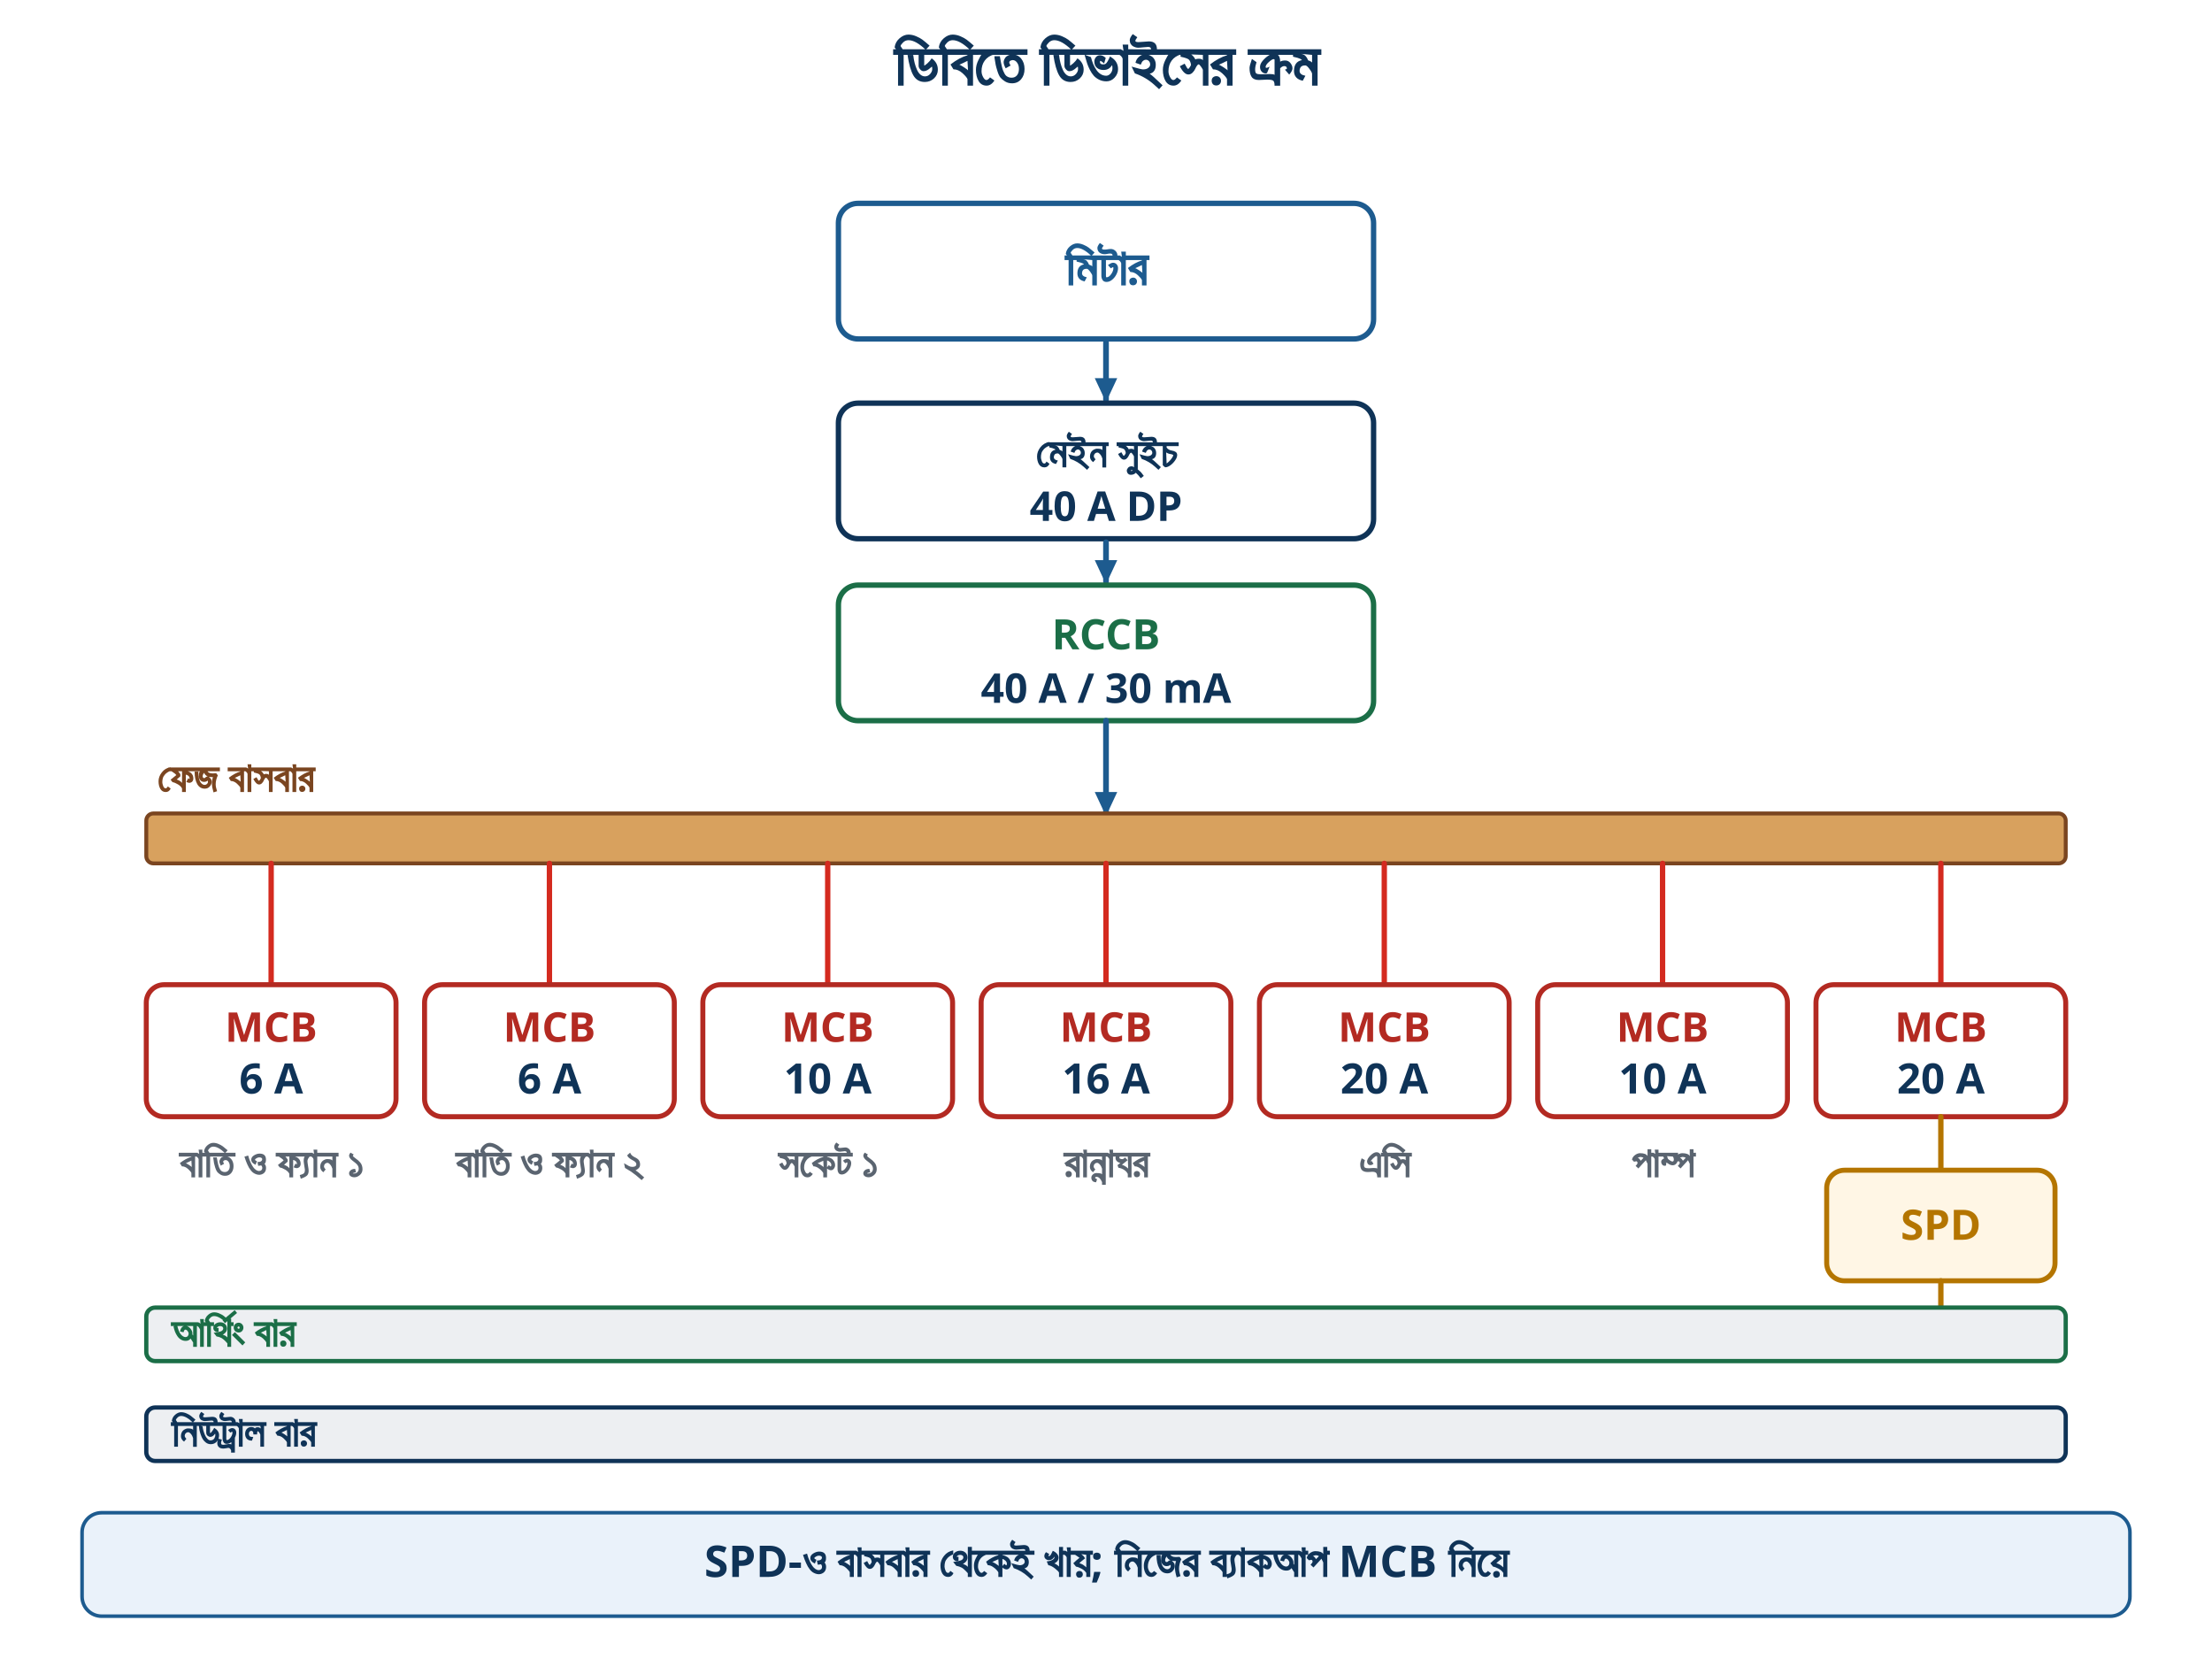
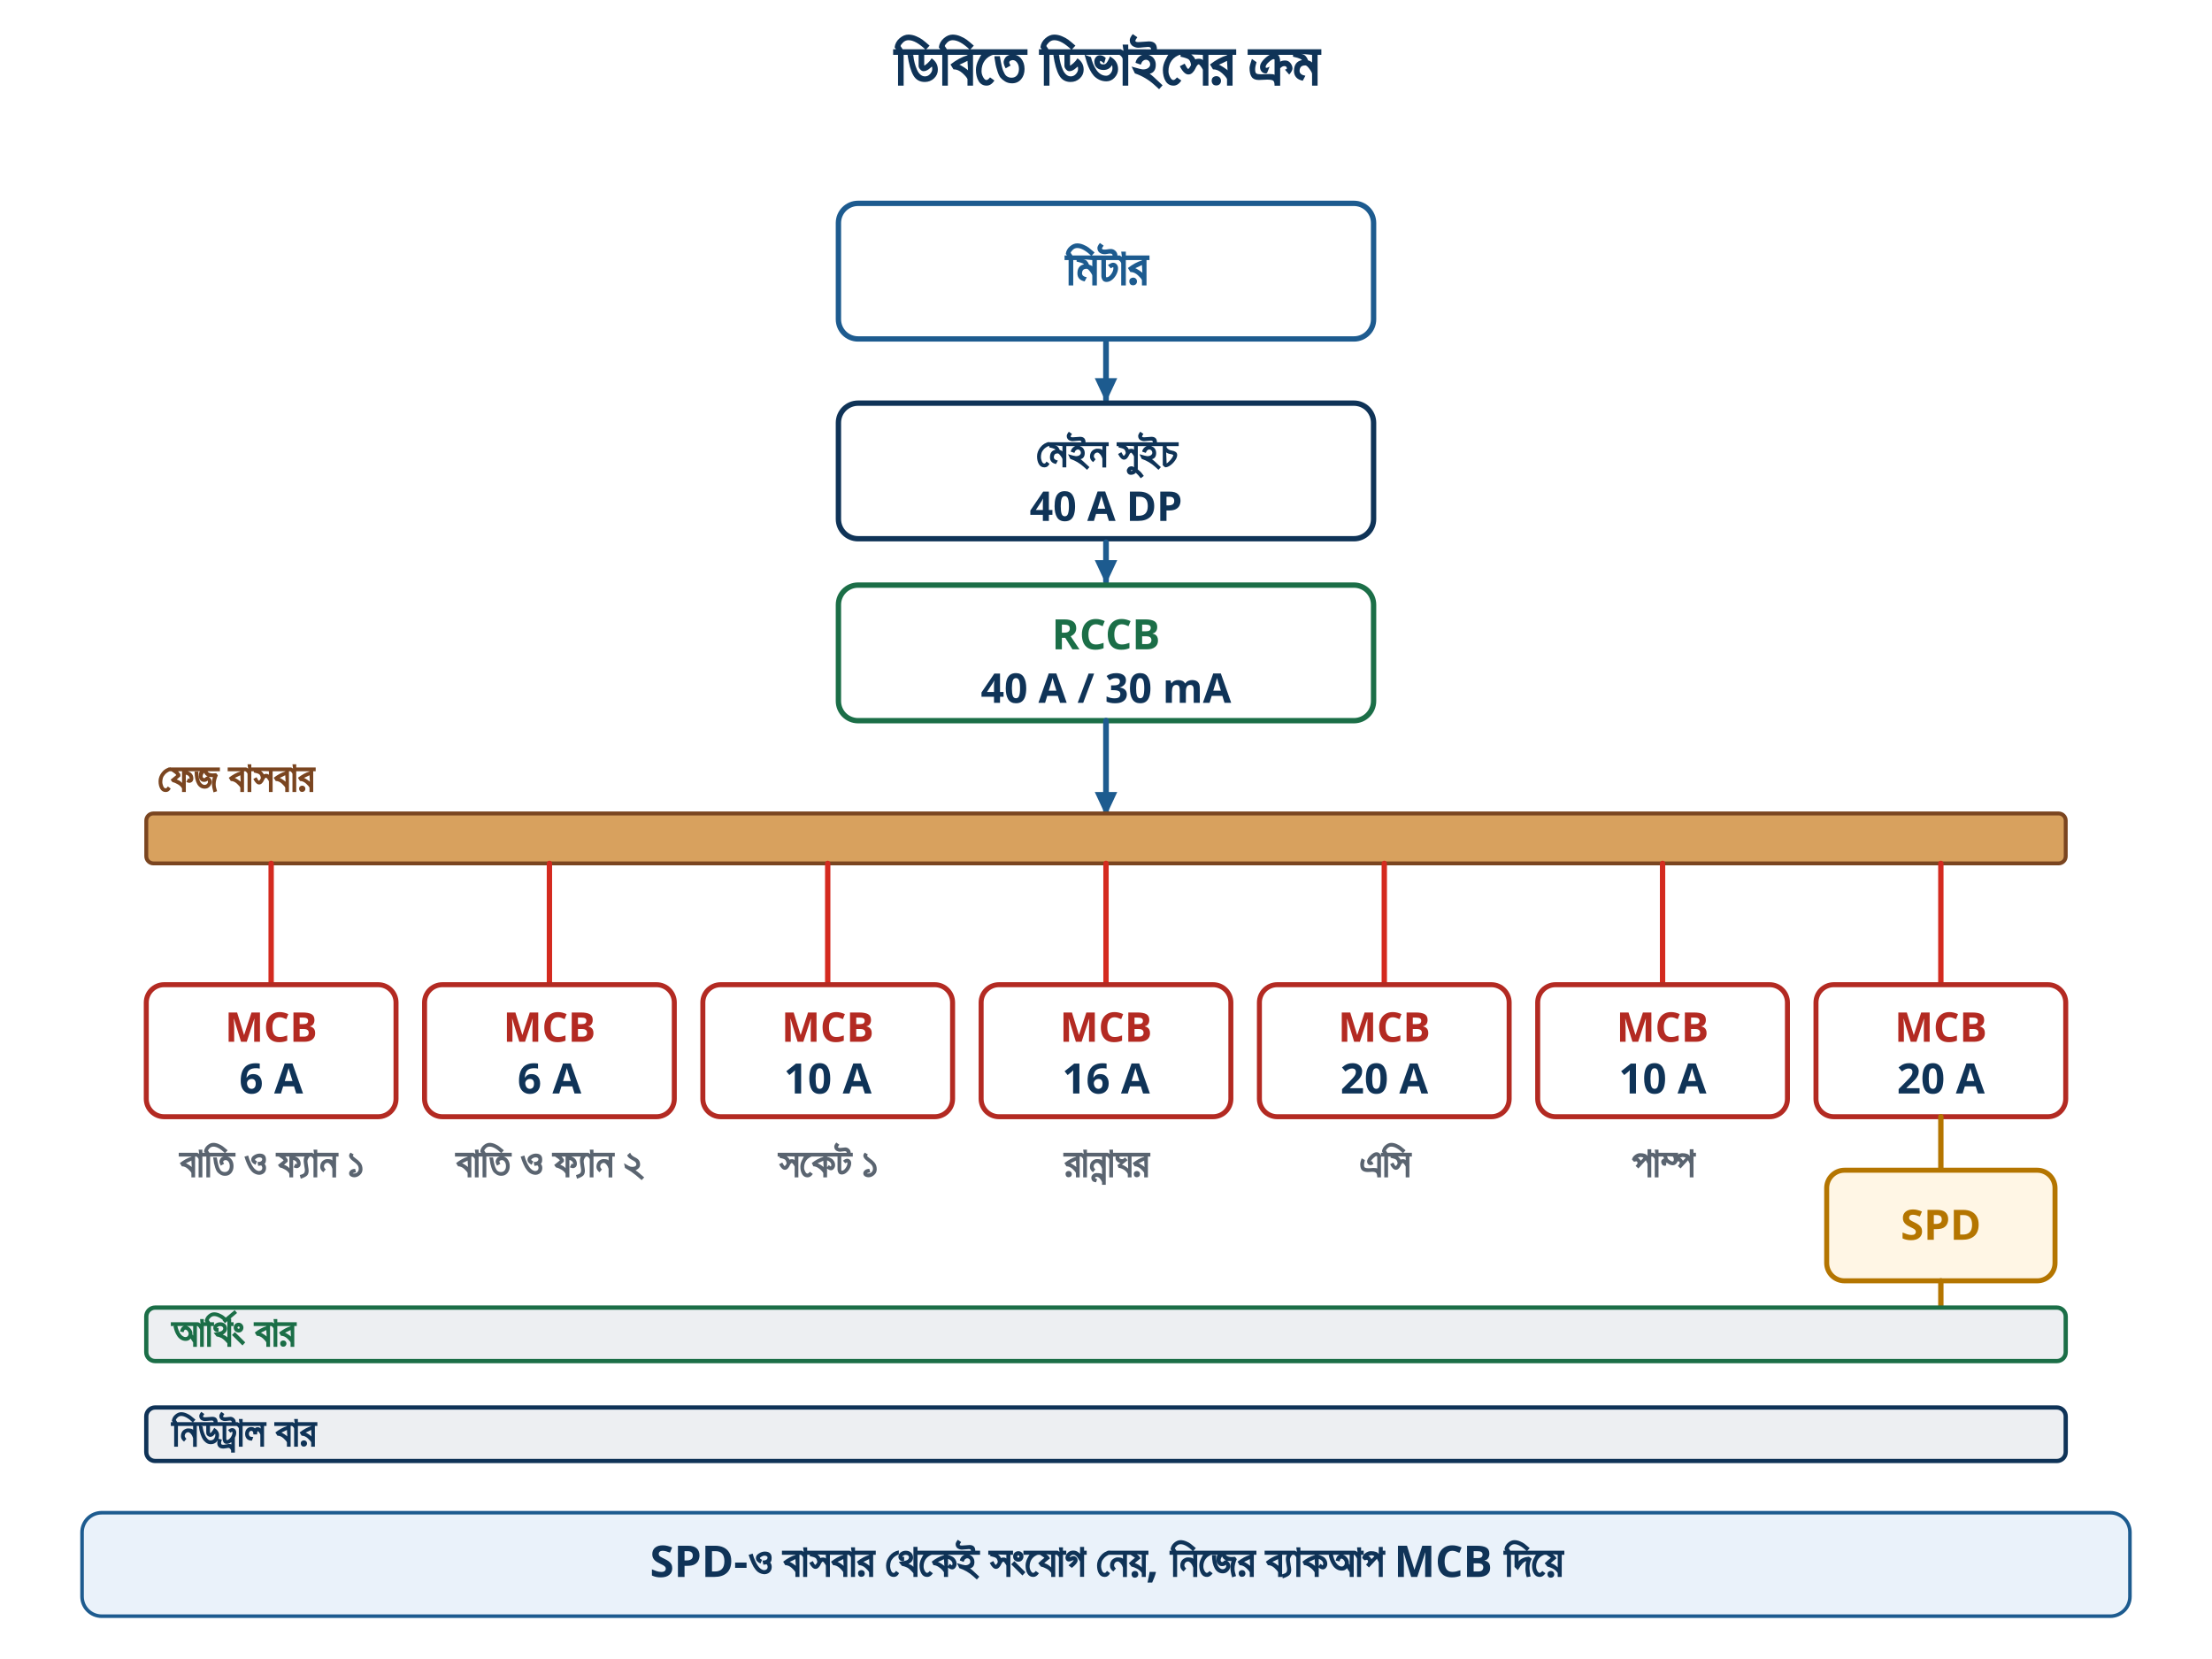
<svg xmlns="http://www.w3.org/2000/svg" width="1240" height="930" viewBox="0 0 1240 930">
  <defs>
    <marker id="ar18" viewBox="0 0 10 10" refX="8.5" refY="5" markerUnits="userSpaceOnUse" markerWidth="15" markerHeight="15" orient="auto-start-reverse">
      <path d="M 0.5 0.8 L 9.5 5 L 0.5 9.2 z" fill="#1D5B8F" />
    </marker>
  </defs>
  <rect width="1240" height="930" fill="#FFFFFF" />
  <text x="620.0" y="48.0" font-family="Kalpurush" font-size="34" font-weight="700" fill="#0F3357" text-anchor="middle">ডিবিতে ডিভাইসের ক্রম</text>
  <rect x="470.0" y="114.0" width="300.0" height="76.0" rx="11" fill="#FFFFFF" stroke="#1D5B8F" stroke-width="3.0" />
  <text x="620.0" y="160.0" font-family="Kalpurush" font-size="28" font-weight="700" fill="#1D5B8F" text-anchor="middle">মিটার</text>
  <path d="M 620 192.0 L 620 224" fill="none" stroke="#1D5B8F" stroke-width="3.2" stroke-linecap="round" stroke-linejoin="round" marker-end="url(#ar18)" />
  <rect x="470.0" y="226.0" width="300.0" height="76.0" rx="11" fill="#FFFFFF" stroke="#0F3357" stroke-width="3.0" />
  <text x="620.0" y="262.0" font-family="Kalpurush" font-size="23.5" font-weight="700" fill="#0F3357" text-anchor="middle">মেইন সুইচ</text>
  <text x="620.0" y="292.0" font-family="Kalpurush" font-size="23" font-weight="700" fill="#0F3357" text-anchor="middle">40 A DP</text>
  <path d="M 620 304.0 L 620 326" fill="none" stroke="#1D5B8F" stroke-width="3.2" stroke-linecap="round" stroke-linejoin="round" marker-end="url(#ar18)" />
  <rect x="470.0" y="328.0" width="300.0" height="76.0" rx="11" fill="#FFFFFF" stroke="#1B6E47" stroke-width="3.0" />
  <text x="620.0" y="364.0" font-family="Kalpurush" font-size="23.5" font-weight="700" fill="#1B6E47" text-anchor="middle">RCCB</text>
  <text x="620.0" y="394.0" font-family="Kalpurush" font-size="23" font-weight="700" fill="#0F3357" text-anchor="middle">40 A / 30 mA</text>
  <path d="M 620 404 L 620 456" fill="none" stroke="#1D5B8F" stroke-width="3.2" stroke-linecap="round" stroke-linejoin="round" marker-end="url(#ar18)" />
  <rect x="82.0" y="456.0" width="1076.0" height="28.0" rx="4" fill="#D8A15E" stroke="#7A4520" stroke-width="2.2" />
  <text x="88.0" y="444.0" font-family="Kalpurush" font-size="23" font-weight="700" fill="#7A4520" text-anchor="start">ফেজ বাসবার</text>
  <path d="M 152.0 484 L 152.0 552" fill="none" stroke="#D42A1F" stroke-width="3.0" stroke-linecap="round" stroke-linejoin="round" />
  <rect x="82.0" y="552.0" width="140.0" height="74.0" rx="10" fill="#FFFFFF" stroke="#B32A22" stroke-width="2.8" />
  <text x="152.0" y="584.0" font-family="Kalpurush" font-size="23" font-weight="700" fill="#B32A22" text-anchor="middle">MCB</text>
  <text x="152.0" y="613.0" font-family="Kalpurush" font-size="23.5" font-weight="700" fill="#0F3357" text-anchor="middle">6 A</text>
  <text x="152.0" y="660.0" font-family="Kalpurush" font-size="23" font-weight="700" fill="#5A6470" text-anchor="middle">বাতি ও ফ্যান ১</text>
  <path d="M 308.0 484 L 308.0 552" fill="none" stroke="#D42A1F" stroke-width="3.0" stroke-linecap="round" stroke-linejoin="round" />
  <rect x="238.0" y="552.0" width="140.0" height="74.0" rx="10" fill="#FFFFFF" stroke="#B32A22" stroke-width="2.8" />
  <text x="308.0" y="584.0" font-family="Kalpurush" font-size="23" font-weight="700" fill="#B32A22" text-anchor="middle">MCB</text>
  <text x="308.0" y="613.0" font-family="Kalpurush" font-size="23.5" font-weight="700" fill="#0F3357" text-anchor="middle">6 A</text>
  <text x="308.0" y="660.0" font-family="Kalpurush" font-size="23" font-weight="700" fill="#5A6470" text-anchor="middle">বাতি ও ফ্যান ২</text>
  <path d="M 464.0 484 L 464.0 552" fill="none" stroke="#D42A1F" stroke-width="3.0" stroke-linecap="round" stroke-linejoin="round" />
  <rect x="394.0" y="552.0" width="140.0" height="74.0" rx="10" fill="#FFFFFF" stroke="#B32A22" stroke-width="2.8" />
  <text x="464.0" y="584.0" font-family="Kalpurush" font-size="23" font-weight="700" fill="#B32A22" text-anchor="middle">MCB</text>
  <text x="464.0" y="613.0" font-family="Kalpurush" font-size="23.5" font-weight="700" fill="#0F3357" text-anchor="middle">10 A</text>
  <text x="464.0" y="660.0" font-family="Kalpurush" font-size="23" font-weight="700" fill="#5A6470" text-anchor="middle">সকেট ১</text>
  <path d="M 620.0 484 L 620.0 552" fill="none" stroke="#D42A1F" stroke-width="3.0" stroke-linecap="round" stroke-linejoin="round" />
  <rect x="550.0" y="552.0" width="140.0" height="74.0" rx="10" fill="#FFFFFF" stroke="#B32A22" stroke-width="2.8" />
  <text x="620.0" y="584.0" font-family="Kalpurush" font-size="23" font-weight="700" fill="#B32A22" text-anchor="middle">MCB</text>
  <text x="620.0" y="613.0" font-family="Kalpurush" font-size="23.5" font-weight="700" fill="#0F3357" text-anchor="middle">16 A</text>
  <text x="620.0" y="660.0" font-family="Kalpurush" font-size="23" font-weight="700" fill="#5A6470" text-anchor="middle">রান্নাঘর</text>
  <path d="M 776.0 484 L 776.0 552" fill="none" stroke="#D42A1F" stroke-width="3.0" stroke-linecap="round" stroke-linejoin="round" />
  <rect x="706.0" y="552.0" width="140.0" height="74.0" rx="10" fill="#FFFFFF" stroke="#B32A22" stroke-width="2.8" />
  <text x="776.0" y="584.0" font-family="Kalpurush" font-size="23" font-weight="700" fill="#B32A22" text-anchor="middle">MCB</text>
  <text x="776.0" y="613.0" font-family="Kalpurush" font-size="23.5" font-weight="700" fill="#0F3357" text-anchor="middle">20 A</text>
  <text x="776.0" y="660.0" font-family="Kalpurush" font-size="23" font-weight="700" fill="#5A6470" text-anchor="middle">এসি</text>
  <path d="M 932.0 484 L 932.0 552" fill="none" stroke="#D42A1F" stroke-width="3.0" stroke-linecap="round" stroke-linejoin="round" />
  <rect x="862.0" y="552.0" width="140.0" height="74.0" rx="10" fill="#FFFFFF" stroke="#B32A22" stroke-width="2.8" />
  <text x="932.0" y="584.0" font-family="Kalpurush" font-size="23" font-weight="700" fill="#B32A22" text-anchor="middle">MCB</text>
  <text x="932.0" y="613.0" font-family="Kalpurush" font-size="23.5" font-weight="700" fill="#0F3357" text-anchor="middle">10 A</text>
  <text x="932.0" y="660.0" font-family="Kalpurush" font-size="23" font-weight="700" fill="#5A6470" text-anchor="middle">পাম্প</text>
  <path d="M 1088.0 484 L 1088.0 552" fill="none" stroke="#D42A1F" stroke-width="3.0" stroke-linecap="round" stroke-linejoin="round" />
  <rect x="1018.0" y="552.0" width="140.0" height="74.0" rx="10" fill="#FFFFFF" stroke="#B32A22" stroke-width="2.8" />
  <text x="1088.0" y="584.0" font-family="Kalpurush" font-size="23" font-weight="700" fill="#B32A22" text-anchor="middle">MCB</text>
  <text x="1088.0" y="613.0" font-family="Kalpurush" font-size="23.5" font-weight="700" fill="#0F3357" text-anchor="middle">20 A</text>
  <path d="M 1088.0 626 L 1088.0 656" fill="none" stroke="#B47500" stroke-width="3.0" stroke-linecap="round" stroke-linejoin="round" />
  <rect x="1024.0" y="656.0" width="128.0" height="62.0" rx="10" fill="#FFF6E5" stroke="#B47500" stroke-width="2.8" />
  <text x="1088.0" y="695.0" font-family="Kalpurush" font-size="23.5" font-weight="700" fill="#B47500" text-anchor="middle">SPD</text>
  <path d="M 1088.0 718 L 1088.0 748" fill="none" stroke="#B47500" stroke-width="3.0" stroke-linecap="round" stroke-linejoin="round" />
  <rect x="82.0" y="733.0" width="1076.0" height="30.0" rx="5" fill="#EDEFF2" stroke="#1B6E47" stroke-width="2.4" />
  <text x="96.0" y="755.0" font-family="Kalpurush" font-size="23" font-weight="700" fill="#1B6E47" text-anchor="start">আর্থিং বার</text>
  <rect x="82.0" y="789.0" width="1076.0" height="30.0" rx="5" fill="#EDEFF2" stroke="#0F3357" stroke-width="2.4" />
  <text x="96.0" y="811.0" font-family="Kalpurush" font-size="23" font-weight="700" fill="#0F3357" text-anchor="start">নিউট্রাল বার</text>
  <rect x="46.0" y="848.0" width="1148.0" height="58.0" rx="11" fill="#EAF2FA" stroke="#1D5B8F" stroke-width="2" />
-   <text x="620.0" y="884.0" font-family="Kalpurush" font-size="24.5" font-weight="700" fill="#0F3357" text-anchor="middle">SPD-ও বাসবার থেকেই খায়; নিজের ব্যাকআপ MCB নিয়ে</text>
+   <text x="620.0" y="884.0" font-family="Kalpurush" font-size="24.5" font-weight="700" fill="#0F3357" text-anchor="middle">SPD-ও বাসবার থেকেই সংযোগ নেয়, নিজের ব্যাকআপ MCB দিয়ে</text>
</svg>
